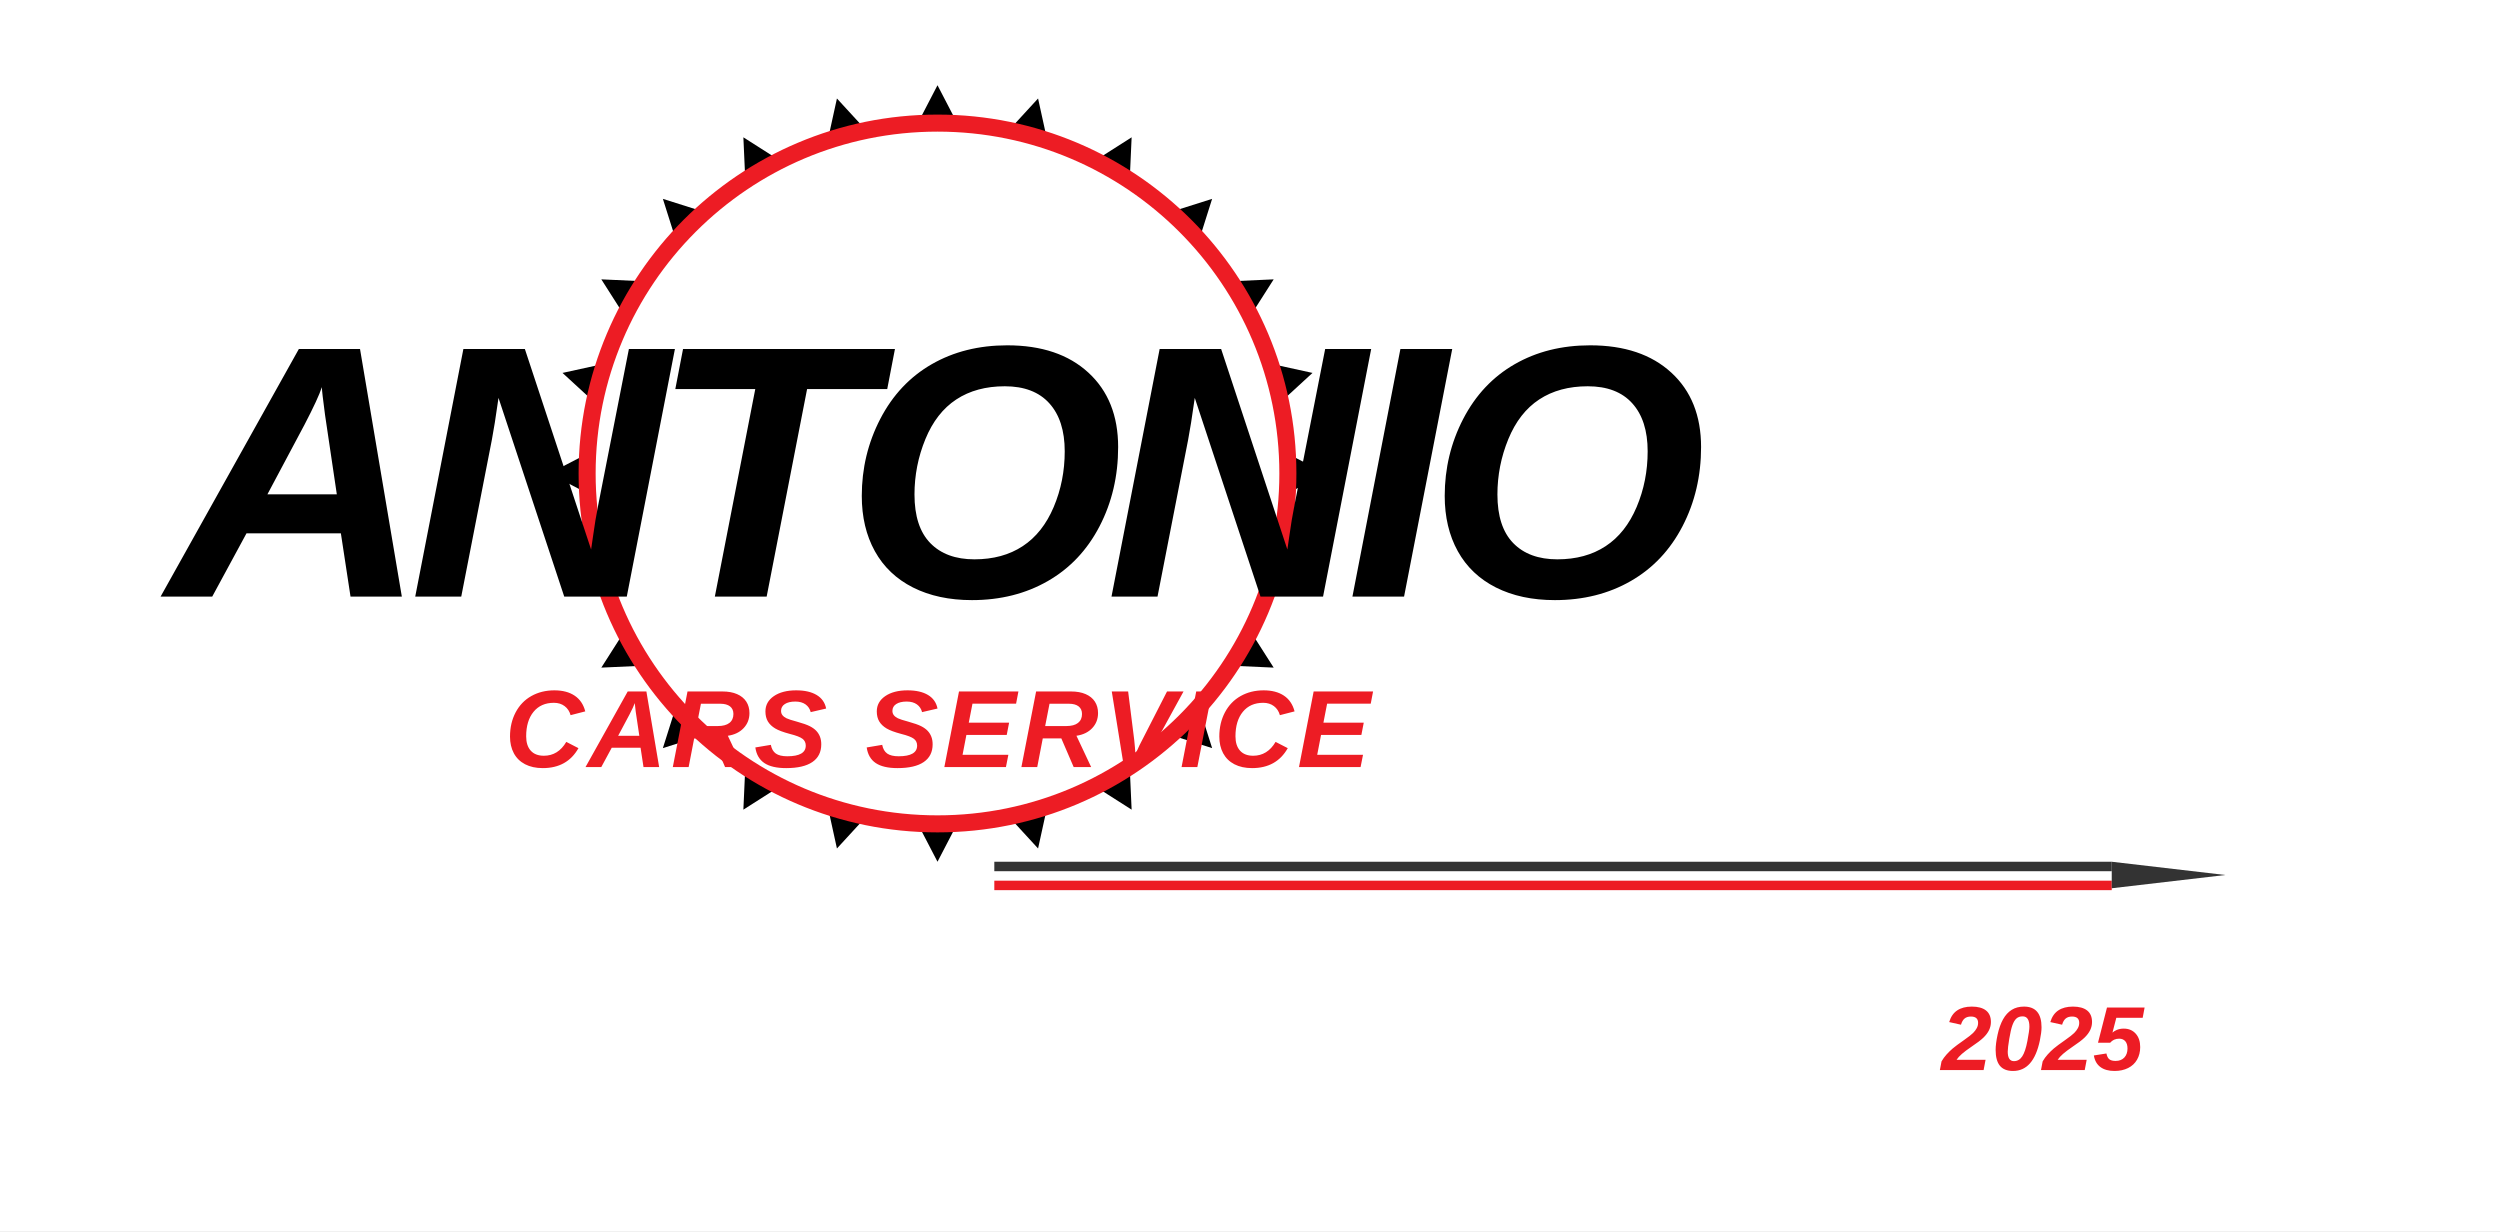
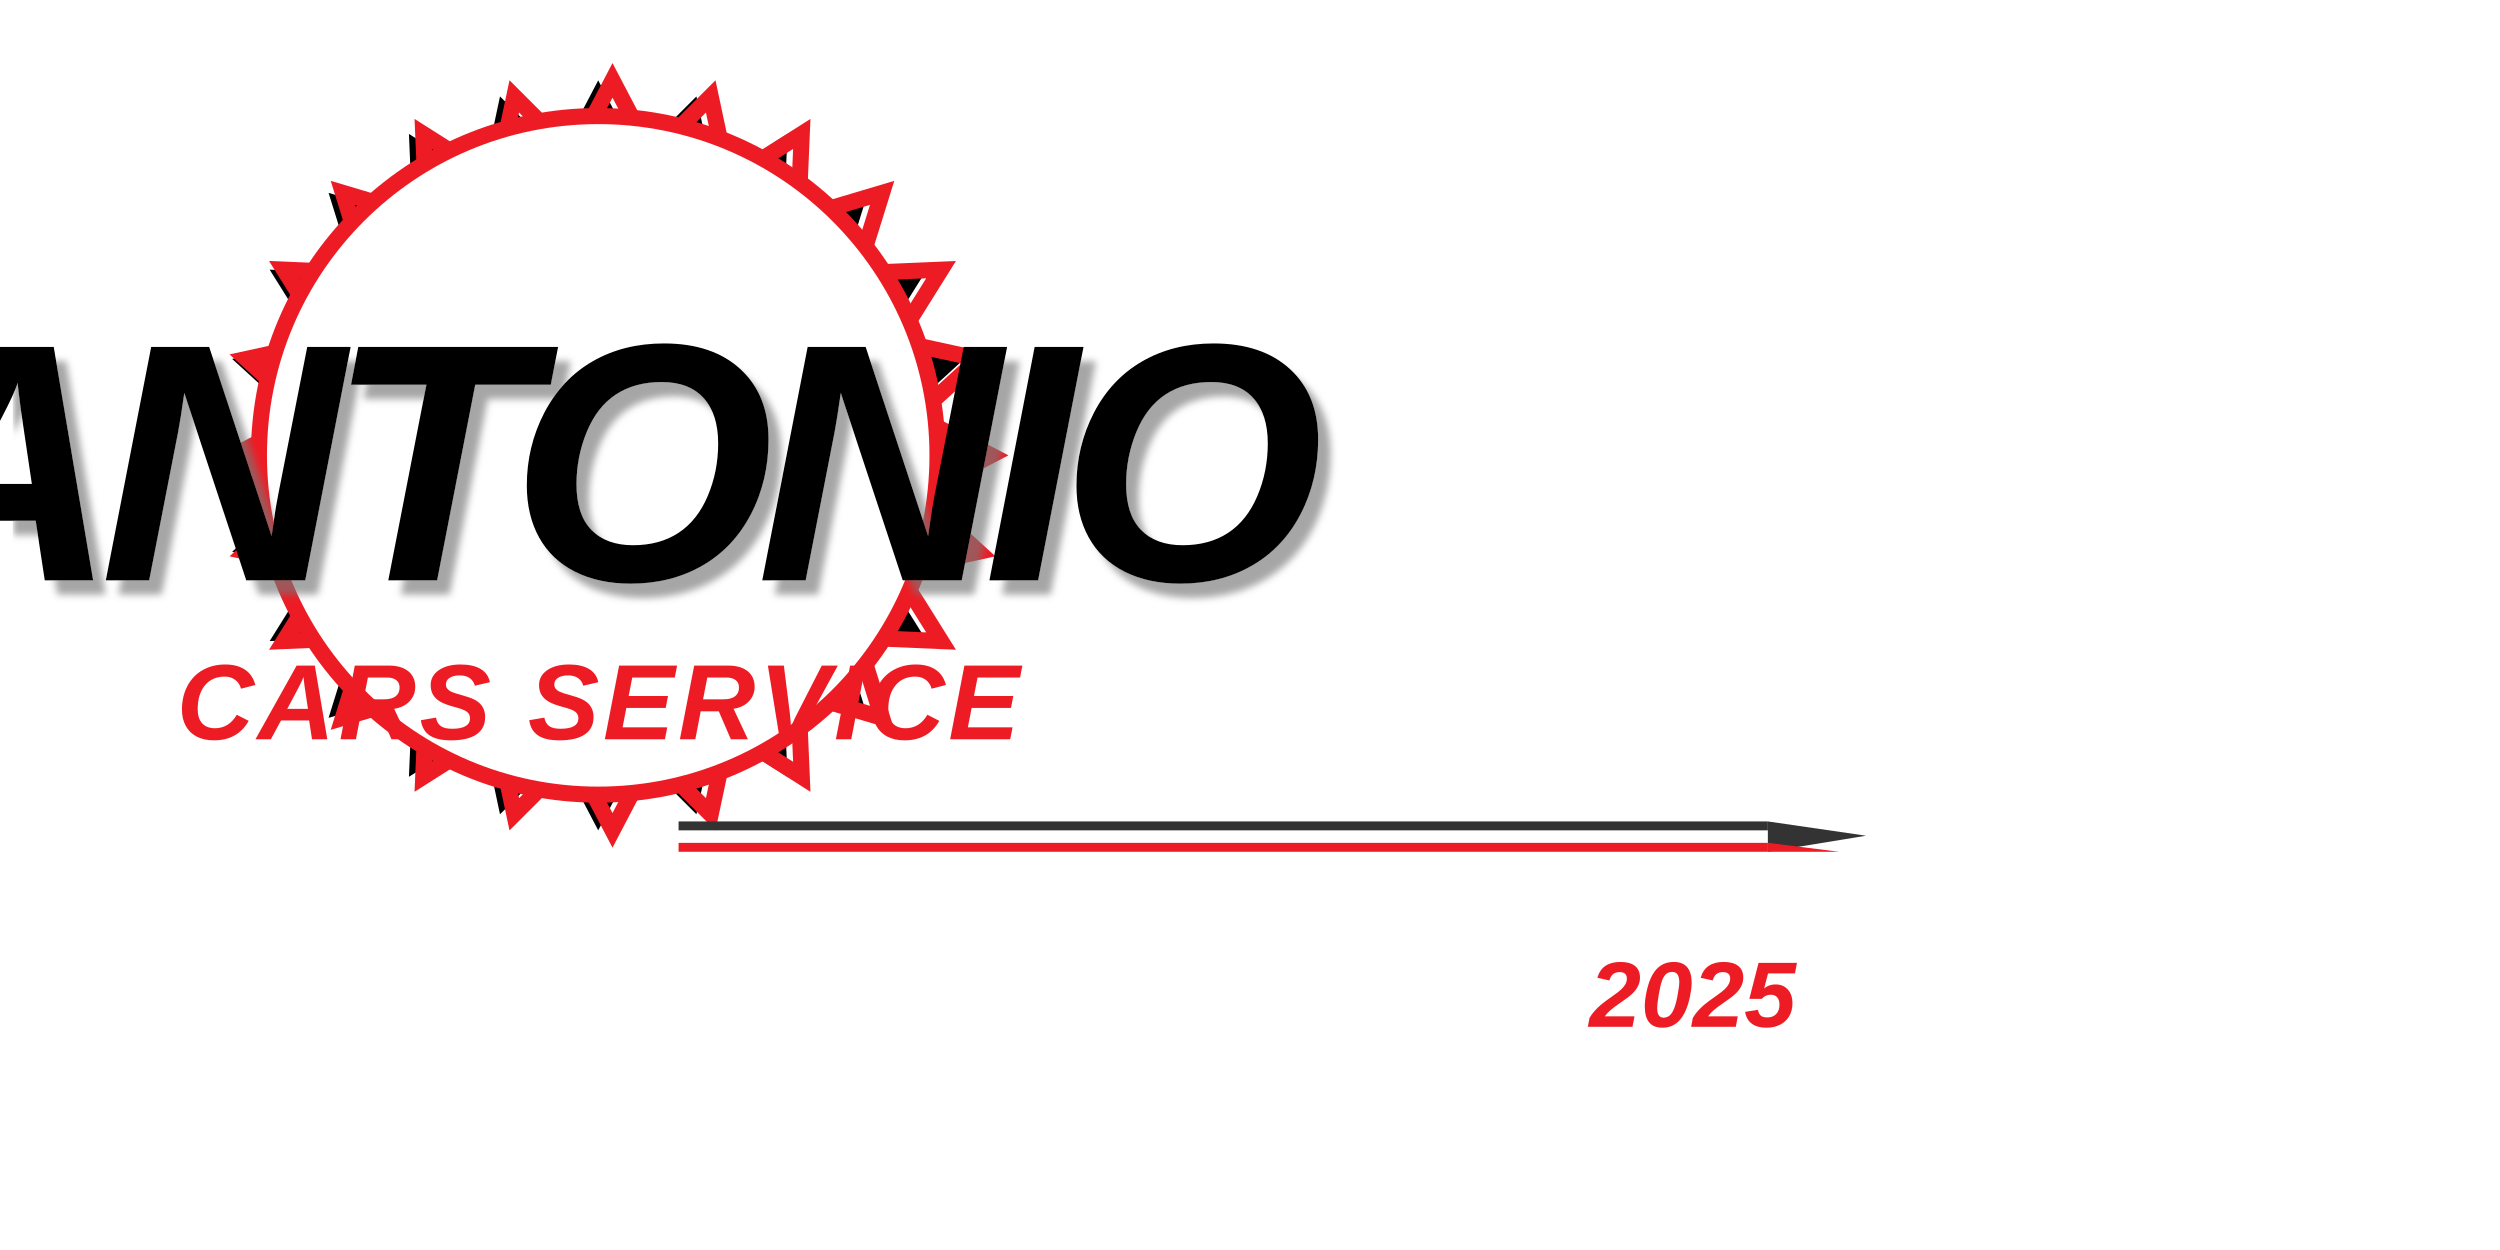
- <svg xmlns="http://www.w3.org/2000/svg" viewBox="0 0 1320 650">
-   <rect width="1320" height="650" fill="#fff" />
-   <g transform="translate(-5 0)">
-     <polygon points="500,45 521.5,86.4 553.1,52 563.1,97.6 602.5,72.5 600.4,119.1 645,105 630.9,149.6 677.5,147.5 652.4,186.9 698,196.9 663.6,228.5 705,250 663.6,271.5 698,303.1 652.4,313.1 677.5,352.5 630.9,350.4 645,395 600.4,380.9 602.5,427.5 563.1,402.4 553.1,448 521.5,413.6 500,455 478.5,413.6 446.9,448 436.9,402.4 397.5,427.5 399.6,380.9 355,395 369.1,350.4 322.5,352.5 347.6,313.1 302,303.1 336.4,271.5 295,250 336.4,228.5 302,196.9 347.6,186.9 322.5,147.5 369.1,149.6 355,105 399.6,119.1 397.5,72.5 436.9,97.6 446.9,52 478.5,86.4" fill="#000" />
-     <circle cx="500" cy="250" r="185" fill="#fff" stroke="#ed1c24" stroke-width="9" />
-     <circle cx="500" cy="250" r="150" fill="#fff" />
-     <text x="500" y="315" text-anchor="middle" font-family="Arial,Helvetica,sans-serif" font-size="190" font-weight="900" font-style="italic" fill="#000" letter-spacing="-10">ANTONIO</text>
-     <text x="500" y="405" text-anchor="middle" font-family="Arial,Helvetica,sans-serif" font-size="58" font-weight="800" font-style="italic" fill="#ed1c24" letter-spacing="2">CARS SERVICE</text>
-     <g transform="translate(530 455)">
-       <rect x="0" y="0" width="590" height="5" fill="#333" />
-       <rect x="0" y="10" width="590" height="5" fill="#ed1c24" />
-       <polygon points="590,0 650,7 590,14" fill="#333" />
+ <svg xmlns="http://www.w3.org/2000/svg" viewBox="0 0 1400 700">
+   <rect width="1400" height="700" fill="#fff" />
+   <defs>
+     <filter id="shadow" x="-20%" y="-20%" width="150%" height="150%">
+       <feDropShadow dx="7" dy="8" stdDeviation="2" flood-color="#777" flood-opacity=".65" />
+     </filter>
+   </defs>
+   <g transform="translate(-120 0)">
+     <polygon points="455,45 477,87 510,54 520,101 561,75 559,122 606,108 592,153 639,151 614,191 660,201 625,233 667,255 625,277 660,309 614,319 639,359 592,357 606,402 559,388 561,435 520,409 510,456 477,423 455,465 433,423 400,456 390,409 349,435 351,388 304,402 318,357 271,359 296,319 250,309 285,277 243,255 285,233 250,201 296,191 271,151 318,153 304,108 351,122 349,75 390,101 400,54 433,87" fill="#000" />
+     <polygon points="455,45 477,87 510,54 520,101 561,75 559,122 606,108 592,153 639,151 614,191 660,201 625,233 667,255 625,277 660,309 614,319 639,359 592,357 606,402 559,388 561,435 520,409 510,456 477,423 455,465 433,423 400,456 390,409 349,435 351,388 304,402 318,357 271,359 296,319 250,309 285,277 243,255 285,233 250,201 296,191 271,151 318,153 304,108 351,122 349,75 390,101 400,54 433,87" fill="none" stroke="#ed1c24" stroke-width="9" transform="translate(8 0)" />
+     <circle cx="455" cy="255" r="190" fill="#fff" stroke="#ed1c24" stroke-width="9" />
+     <circle cx="455" cy="255" r="158" fill="#fff" />
+     <g filter="url(#shadow)">
+       <text x="455" y="325" text-anchor="middle" font-family="Arial Black,Arial,Helvetica,sans-serif" font-size="190" font-weight="900" font-style="italic" fill="#000" letter-spacing="-10">ANTONIO</text>
    </g>
-     <text x="1030" y="565" font-family="Arial,Helvetica,sans-serif" font-size="48" font-weight="800" font-style="italic" fill="#ed1c24">2025</text>
+     <text x="455" y="414" text-anchor="middle" font-family="Arial Black,Arial,Helvetica,sans-serif" font-size="60" font-weight="900" font-style="italic" fill="#ed1c24" letter-spacing="2">CARS SERVICE</text>
+     <g transform="translate(500 460)">
+       <rect x="0" y="0" width="610" height="5" fill="#333" />
+       <rect x="0" y="12" width="610" height="5" fill="#ed1c24" />
+       <polygon points="610,0 665,8 610,17" fill="#333" />
+       <polygon points="610,12 650,17 610,17" fill="#ed1c24" />
+     </g>
+     <text x="1010" y="575" font-family="Arial Black,Arial,Helvetica,sans-serif" font-size="52" font-weight="900" font-style="italic" fill="#ed1c24">2025</text>
  </g>
</svg>
